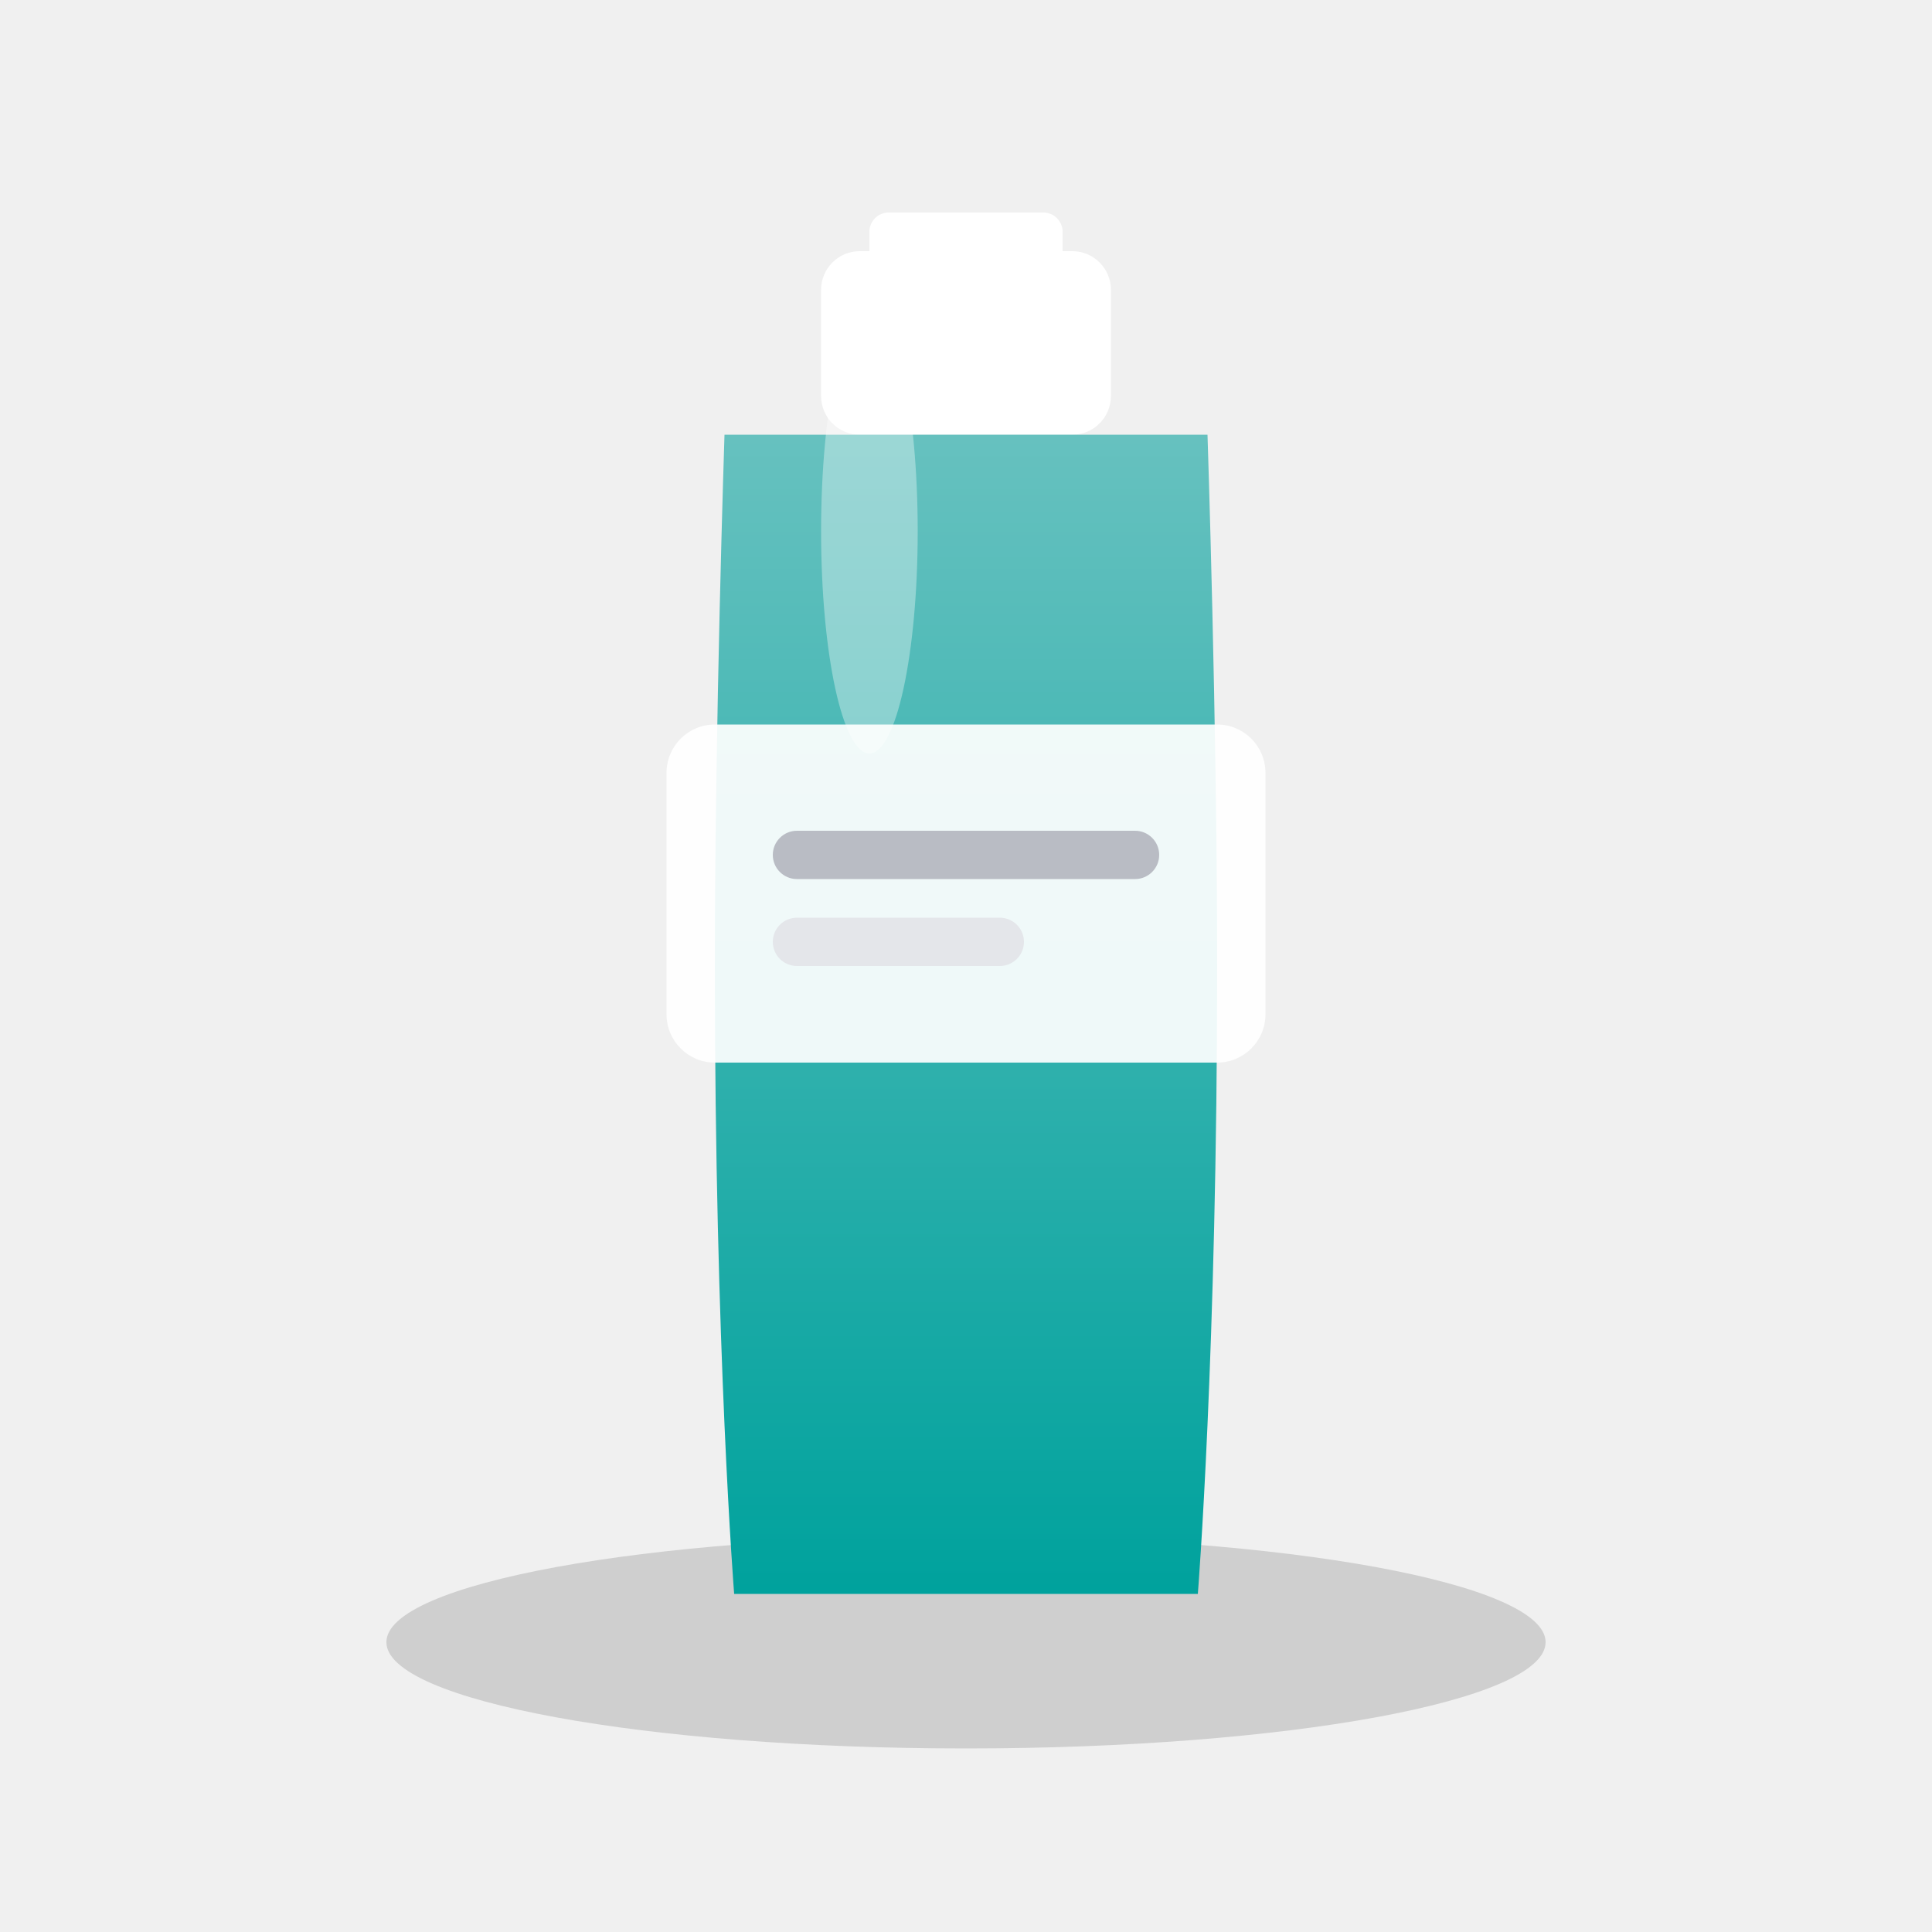
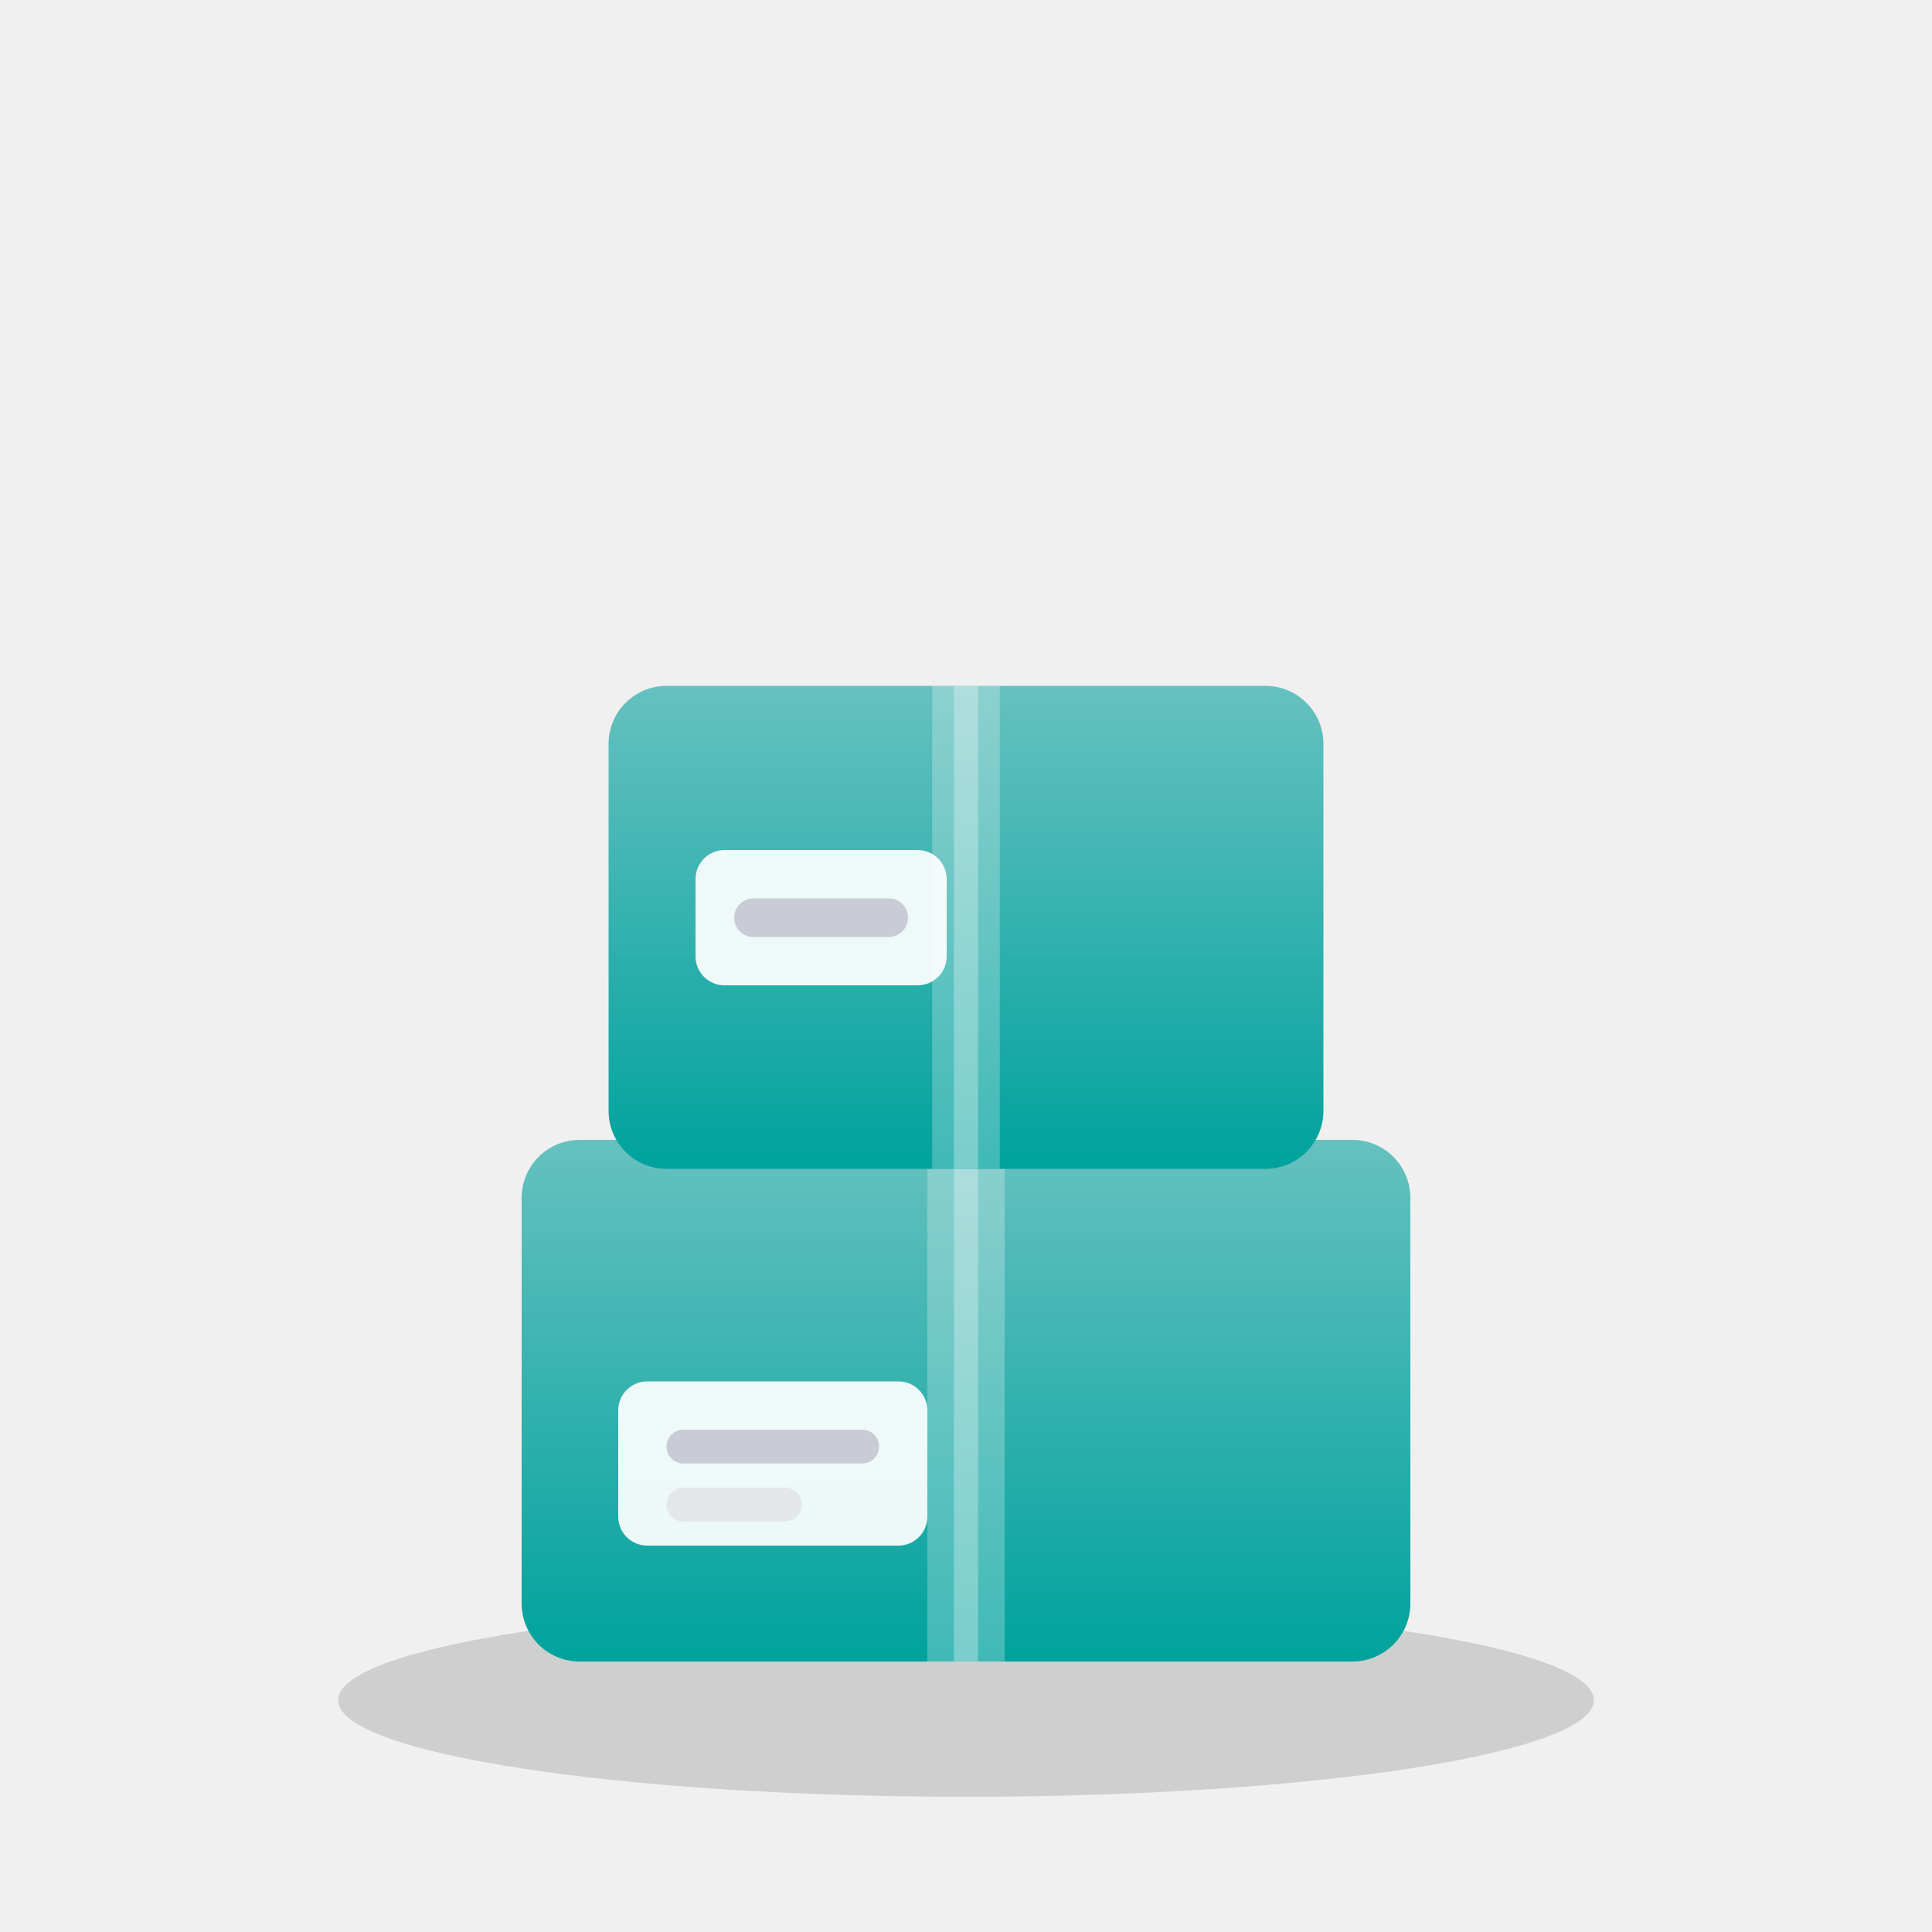
<svg xmlns="http://www.w3.org/2000/svg" viewBox="0 0 400 400" width="400" height="400">
  <defs>
-     <linearGradient id="g-bottle-prod-01" x1="0" y1="0" x2="0" y2="1">
+     <linearGradient id="g-boxes-prod-01" x1="0" y1="0" x2="0" y2="1">
      <stop offset="0" stop-color="#66c1bf" />
      <stop offset="1" stop-color="#00a29d" />
    </linearGradient>
  </defs>
-   <ellipse cx="200" cy="340" rx="120" ry="22" fill="#000" opacity="0.14" />
-   <rect x="170" y="52" width="60" height="38" rx="8" fill="#ffffff" />
-   <rect x="180" y="44" width="40" height="12" rx="4" fill="#ffffff" />
-   <path d="M150 90 C150 90 148 150 148 200 C148 280 152 330 152 330 L248 330 C248 330 252 280 252 200 C252 150 250 90 250 90 Z" fill="url(#g-bottle-prod-01)" />
-   <rect x="138" y="150" width="124" height="70" rx="10" fill="#ffffff" opacity="0.92" />
-   <rect x="160" y="172" width="80" height="10" rx="5" fill="#b9bcc4" />
-   <rect x="160" y="190" width="52" height="10" rx="5" fill="#e4e6ea" />
-   <ellipse cx="180" cy="110" rx="10" ry="46" fill="#fff" opacity="0.35" />
+   <ellipse cx="200" cy="352" rx="130" ry="20" fill="#000" opacity="0.14" />
+   <rect x="108" y="236" width="184" height="108" rx="12" fill="url(#g-boxes-prod-01)" />
+   <line x1="200" y1="236" x2="200" y2="344" stroke="#ffffff" stroke-width="5" opacity="0.3" />
+   <rect x="192" y="236" width="16" height="108" fill="#ffffff" opacity="0.25" />
+   <rect x="128" y="286" width="64" height="34" rx="6" fill="#ffffff" opacity="0.92" />
+   <rect x="138" y="296" width="44" height="7" rx="3.5" fill="#c9ccd4" />
+   <rect x="138" y="308" width="28" height="7" rx="3.5" fill="#e4e6ea" />
+   <rect x="126" y="142" width="148" height="100" rx="12" fill="url(#g-boxes-prod-01)" />
+   <line x1="200" y1="142" x2="200" y2="242" stroke="#ffffff" stroke-width="5" opacity="0.3" />
+   <rect x="193" y="142" width="14" height="100" fill="#ffffff" opacity="0.25" />
+   <rect x="144" y="176" width="52" height="28" rx="6" fill="#ffffff" opacity="0.92" />
+   <rect x="152" y="186" width="36" height="8" rx="4" fill="#c9ccd4" />
</svg>
